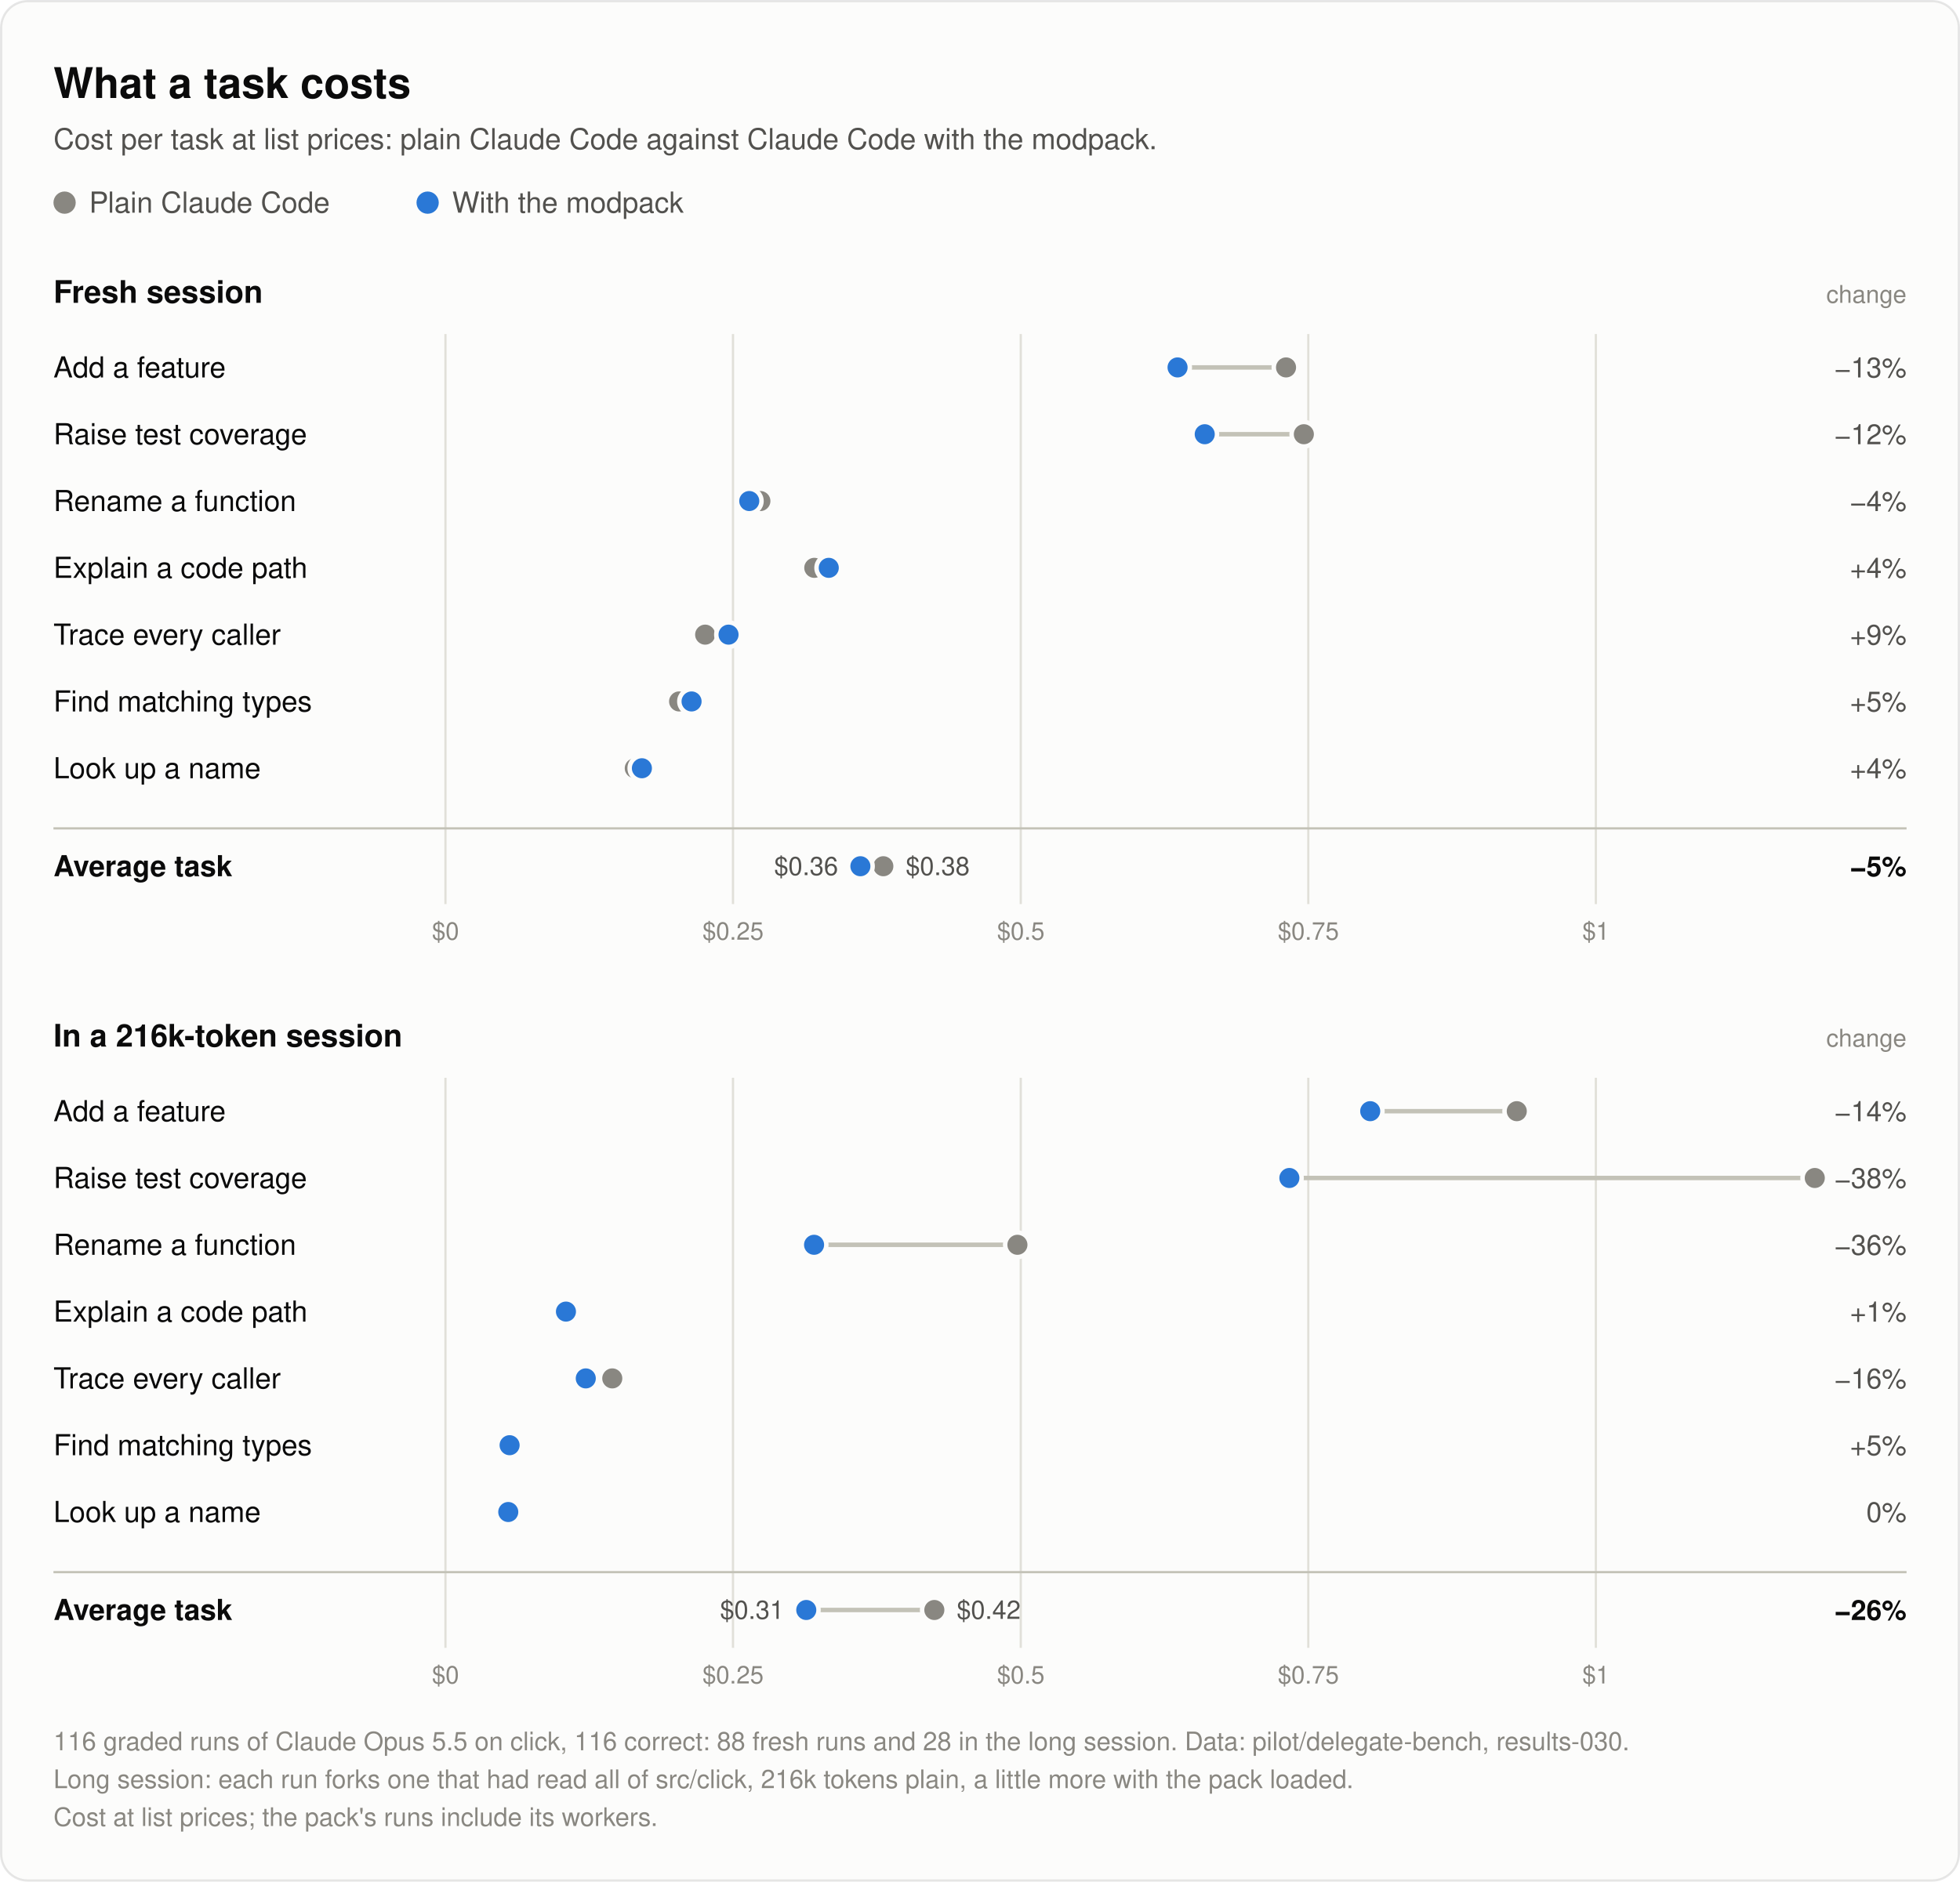
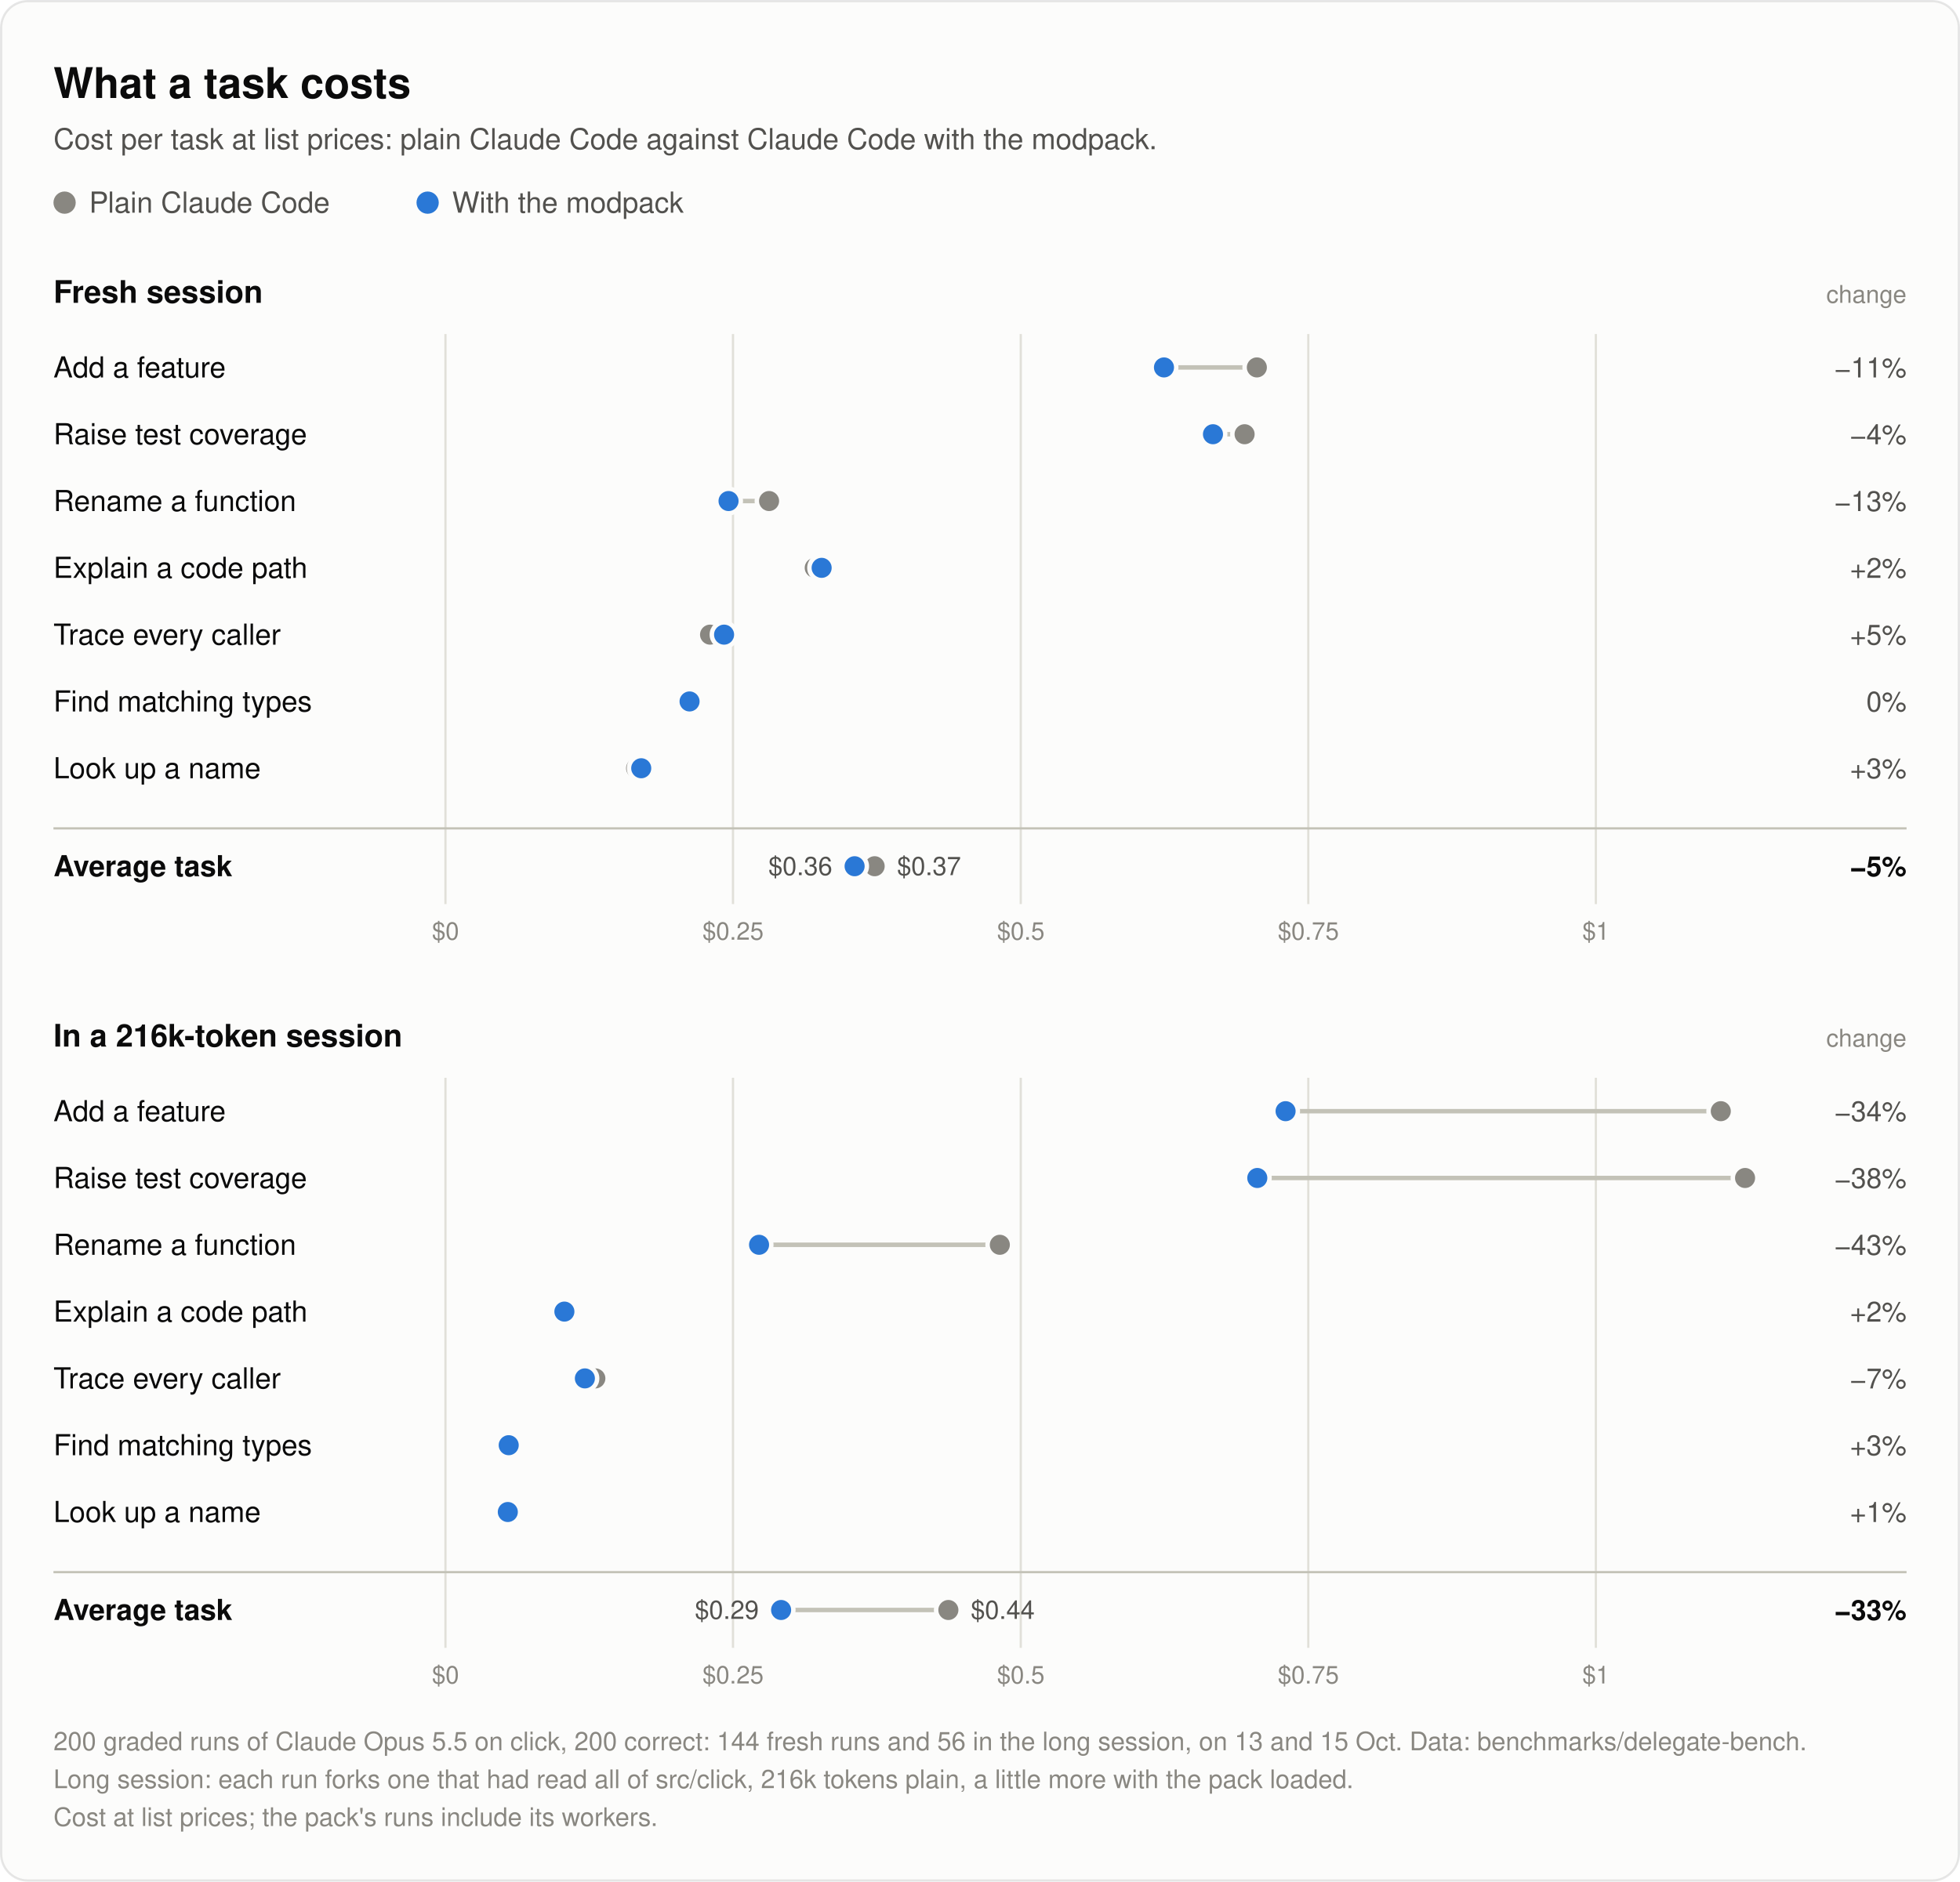
<svg xmlns="http://www.w3.org/2000/svg" width="880" height="845" viewBox="0 0 880 845" role="img" font-family="-apple-system, BlinkMacSystemFont, 'Segoe UI', Helvetica, Arial, sans-serif">
  <rect x="0.5" y="0.5" width="879" height="844" rx="12" fill="#fcfcfb" stroke="rgba(11,11,11,0.10)" />
  <text x="24.0" y="44.0" font-size="19" font-weight="600" fill="#0b0b0b" text-anchor="start">What a task costs</text>
  <text x="24.0" y="67.0" font-size="13" font-weight="400" fill="#52514e" text-anchor="start">Cost per task at list prices: plain Claude Code against Claude Code with the modpack.</text>
  <circle cx="29" cy="91" r="5" fill="#898781" />
  <text x="40.0" y="95.5" font-size="13" font-weight="400" fill="#52514e" text-anchor="start">Plain Claude Code</text>
  <circle cx="192.0" cy="91" r="5" fill="#2a78d6" />
  <text x="203.0" y="95.5" font-size="13" font-weight="400" fill="#52514e" text-anchor="start">With the modpack</text>
  <text x="24.0" y="136.0" font-size="14" font-weight="600" fill="#0b0b0b" text-anchor="start">Fresh session</text>
  <text x="856.0" y="136.0" font-size="11" font-weight="400" fill="#898781" text-anchor="end">change</text>
  <line x1="200.0" y1="150" x2="200.0" y2="406" stroke="#e1e0d9" stroke-width="1" />
  <text x="200.0" y="422.0" font-size="11" font-weight="400" fill="#898781" text-anchor="middle" style="font-variant-numeric: tabular-nums">$0</text>
  <line x1="329.1" y1="150" x2="329.1" y2="406" stroke="#e1e0d9" stroke-width="1" />
  <text x="329.1" y="422.0" font-size="11" font-weight="400" fill="#898781" text-anchor="middle" style="font-variant-numeric: tabular-nums">$0.25</text>
  <line x1="458.3" y1="150" x2="458.3" y2="406" stroke="#e1e0d9" stroke-width="1" />
  <text x="458.3" y="422.0" font-size="11" font-weight="400" fill="#898781" text-anchor="middle" style="font-variant-numeric: tabular-nums">$0.5</text>
  <line x1="587.4" y1="150" x2="587.4" y2="406" stroke="#e1e0d9" stroke-width="1" />
  <text x="587.4" y="422.0" font-size="11" font-weight="400" fill="#898781" text-anchor="middle" style="font-variant-numeric: tabular-nums">$0.75</text>
  <line x1="716.5" y1="150" x2="716.5" y2="406" stroke="#e1e0d9" stroke-width="1" />
  <text x="716.5" y="422.0" font-size="11" font-weight="400" fill="#898781" text-anchor="middle" style="font-variant-numeric: tabular-nums">$1</text>
  <line x1="24" y1="372.0" x2="856" y2="372.0" stroke="#c3c2b7" stroke-width="1" />
  <text x="24.0" y="169.5" font-size="13" font-weight="400" fill="#0b0b0b" text-anchor="start">Add a feature</text>
-   <line x1="577.4" y1="165.0" x2="528.7" y2="165.0" stroke="#c3c2b7" stroke-width="2" stroke-linecap="round" />
-   <circle cx="577.4" cy="165.0" r="5.5" fill="#898781" stroke="#fcfcfb" stroke-width="2" />
-   <circle cx="528.7" cy="165.0" r="5.5" fill="#2a78d6" stroke="#fcfcfb" stroke-width="2" />
-   <text x="856.0" y="169.5" font-size="12.5" font-weight="400" fill="#52514e" text-anchor="end" style="font-variant-numeric: tabular-nums">−13%</text>
+   <line x1="564.3" y1="165.0" x2="522.6" y2="165.0" stroke="#c3c2b7" stroke-width="2" stroke-linecap="round" />
+   <circle cx="564.3" cy="165.0" r="5.5" fill="#898781" stroke="#fcfcfb" stroke-width="2" />
+   <circle cx="522.6" cy="165.0" r="5.5" fill="#2a78d6" stroke="#fcfcfb" stroke-width="2" />
+   <text x="856.0" y="169.5" font-size="12.5" font-weight="400" fill="#52514e" text-anchor="end" style="font-variant-numeric: tabular-nums">−11%</text>
  <text x="24.0" y="199.5" font-size="13" font-weight="400" fill="#0b0b0b" text-anchor="start">Raise test coverage</text>
-   <line x1="585.4" y1="195.0" x2="540.9" y2="195.0" stroke="#c3c2b7" stroke-width="2" stroke-linecap="round" />
-   <circle cx="585.4" cy="195.0" r="5.5" fill="#898781" stroke="#fcfcfb" stroke-width="2" />
-   <circle cx="540.9" cy="195.0" r="5.5" fill="#2a78d6" stroke="#fcfcfb" stroke-width="2" />
-   <text x="856.0" y="199.5" font-size="12.5" font-weight="400" fill="#52514e" text-anchor="end" style="font-variant-numeric: tabular-nums">−12%</text>
+   <line x1="558.8" y1="195.0" x2="544.6" y2="195.0" stroke="#c3c2b7" stroke-width="2" stroke-linecap="round" />
+   <circle cx="558.8" cy="195.0" r="5.5" fill="#898781" stroke="#fcfcfb" stroke-width="2" />
+   <circle cx="544.6" cy="195.0" r="5.5" fill="#2a78d6" stroke="#fcfcfb" stroke-width="2" />
+   <text x="856.0" y="199.5" font-size="12.5" font-weight="400" fill="#52514e" text-anchor="end" style="font-variant-numeric: tabular-nums">−4%</text>
  <text x="24.0" y="229.5" font-size="13" font-weight="400" fill="#0b0b0b" text-anchor="start">Rename a function</text>
-   <line x1="341.4" y1="225.0" x2="336.4" y2="225.0" stroke="#c3c2b7" stroke-width="2" stroke-linecap="round" />
-   <circle cx="341.4" cy="225.0" r="5.5" fill="#898781" stroke="#fcfcfb" stroke-width="2" />
-   <circle cx="336.4" cy="225.0" r="5.5" fill="#2a78d6" stroke="#fcfcfb" stroke-width="2" />
-   <text x="856.0" y="229.5" font-size="12.5" font-weight="400" fill="#52514e" text-anchor="end" style="font-variant-numeric: tabular-nums">−4%</text>
+   <line x1="345.3" y1="225.0" x2="327.1" y2="225.0" stroke="#c3c2b7" stroke-width="2" stroke-linecap="round" />
+   <circle cx="345.3" cy="225.0" r="5.5" fill="#898781" stroke="#fcfcfb" stroke-width="2" />
+   <circle cx="327.1" cy="225.0" r="5.5" fill="#2a78d6" stroke="#fcfcfb" stroke-width="2" />
+   <text x="856.0" y="229.5" font-size="12.5" font-weight="400" fill="#52514e" text-anchor="end" style="font-variant-numeric: tabular-nums">−13%</text>
  <text x="24.0" y="259.5" font-size="13" font-weight="400" fill="#0b0b0b" text-anchor="start">Explain a code path</text>
-   <line x1="365.6" y1="255.0" x2="372.1" y2="255.0" stroke="#c3c2b7" stroke-width="2" stroke-linecap="round" />
-   <circle cx="365.6" cy="255.0" r="5.5" fill="#898781" stroke="#fcfcfb" stroke-width="2" />
-   <circle cx="372.1" cy="255.0" r="5.5" fill="#2a78d6" stroke="#fcfcfb" stroke-width="2" />
-   <text x="856.0" y="259.5" font-size="12.5" font-weight="400" fill="#52514e" text-anchor="end" style="font-variant-numeric: tabular-nums">+4%</text>
+   <line x1="365.8" y1="255.0" x2="368.9" y2="255.0" stroke="#c3c2b7" stroke-width="2" stroke-linecap="round" />
+   <circle cx="365.8" cy="255.0" r="5.5" fill="#898781" stroke="#fcfcfb" stroke-width="2" />
+   <circle cx="368.9" cy="255.0" r="5.5" fill="#2a78d6" stroke="#fcfcfb" stroke-width="2" />
+   <text x="856.0" y="259.5" font-size="12.5" font-weight="400" fill="#52514e" text-anchor="end" style="font-variant-numeric: tabular-nums">+2%</text>
  <text x="24.0" y="289.5" font-size="13" font-weight="400" fill="#0b0b0b" text-anchor="start">Trace every caller</text>
-   <line x1="316.6" y1="285.0" x2="327.1" y2="285.0" stroke="#c3c2b7" stroke-width="2" stroke-linecap="round" />
-   <circle cx="316.6" cy="285.0" r="5.5" fill="#898781" stroke="#fcfcfb" stroke-width="2" />
-   <circle cx="327.1" cy="285.0" r="5.5" fill="#2a78d6" stroke="#fcfcfb" stroke-width="2" />
-   <text x="856.0" y="289.5" font-size="12.5" font-weight="400" fill="#52514e" text-anchor="end" style="font-variant-numeric: tabular-nums">+9%</text>
+   <line x1="318.8" y1="285.0" x2="325.1" y2="285.0" stroke="#c3c2b7" stroke-width="2" stroke-linecap="round" />
+   <circle cx="318.8" cy="285.0" r="5.5" fill="#898781" stroke="#fcfcfb" stroke-width="2" />
+   <circle cx="325.1" cy="285.0" r="5.5" fill="#2a78d6" stroke="#fcfcfb" stroke-width="2" />
+   <text x="856.0" y="289.5" font-size="12.5" font-weight="400" fill="#52514e" text-anchor="end" style="font-variant-numeric: tabular-nums">+5%</text>
  <text x="24.0" y="319.5" font-size="13" font-weight="400" fill="#0b0b0b" text-anchor="start">Find matching types</text>
-   <line x1="304.9" y1="315.0" x2="310.5" y2="315.0" stroke="#c3c2b7" stroke-width="2" stroke-linecap="round" />
-   <circle cx="304.9" cy="315.0" r="5.5" fill="#898781" stroke="#fcfcfb" stroke-width="2" />
-   <circle cx="310.5" cy="315.0" r="5.5" fill="#2a78d6" stroke="#fcfcfb" stroke-width="2" />
-   <text x="856.0" y="319.5" font-size="12.5" font-weight="400" fill="#52514e" text-anchor="end" style="font-variant-numeric: tabular-nums">+5%</text>
+   <line x1="310.1" y1="315.0" x2="309.6" y2="315.0" stroke="#c3c2b7" stroke-width="2" stroke-linecap="round" />
+   <circle cx="310.1" cy="315.0" r="5.5" fill="#898781" stroke="#fcfcfb" stroke-width="2" />
+   <circle cx="309.6" cy="315.0" r="5.5" fill="#2a78d6" stroke="#fcfcfb" stroke-width="2" />
+   <text x="856.0" y="319.5" font-size="12.5" font-weight="400" fill="#52514e" text-anchor="end" style="font-variant-numeric: tabular-nums">0%</text>
  <text x="24.0" y="349.5" font-size="13" font-weight="400" fill="#0b0b0b" text-anchor="start">Look up a name</text>
-   <line x1="285.0" y1="345.0" x2="288.2" y2="345.0" stroke="#c3c2b7" stroke-width="2" stroke-linecap="round" />
-   <circle cx="285.0" cy="345.0" r="5.5" fill="#898781" stroke="#fcfcfb" stroke-width="2" />
-   <circle cx="288.2" cy="345.0" r="5.5" fill="#2a78d6" stroke="#fcfcfb" stroke-width="2" />
-   <text x="856.0" y="349.5" font-size="12.5" font-weight="400" fill="#52514e" text-anchor="end" style="font-variant-numeric: tabular-nums">+4%</text>
+   <line x1="285.6" y1="345.0" x2="287.9" y2="345.0" stroke="#c3c2b7" stroke-width="2" stroke-linecap="round" />
+   <circle cx="285.6" cy="345.0" r="5.5" fill="#898781" stroke="#fcfcfb" stroke-width="2" />
+   <circle cx="287.9" cy="345.0" r="5.5" fill="#2a78d6" stroke="#fcfcfb" stroke-width="2" />
+   <text x="856.0" y="349.5" font-size="12.5" font-weight="400" fill="#52514e" text-anchor="end" style="font-variant-numeric: tabular-nums">+3%</text>
  <text x="24.0" y="393.5" font-size="13" font-weight="600" fill="#0b0b0b" text-anchor="start">Average task</text>
-   <line x1="396.6" y1="389.0" x2="386.3" y2="389.0" stroke="#c3c2b7" stroke-width="2" stroke-linecap="round" />
-   <circle cx="396.6" cy="389.0" r="5.5" fill="#898781" stroke="#fcfcfb" stroke-width="2" />
-   <circle cx="386.3" cy="389.0" r="5.5" fill="#2a78d6" stroke="#fcfcfb" stroke-width="2" />
+   <line x1="392.7" y1="389.0" x2="383.7" y2="389.0" stroke="#c3c2b7" stroke-width="2" stroke-linecap="round" />
+   <circle cx="392.7" cy="389.0" r="5.5" fill="#898781" stroke="#fcfcfb" stroke-width="2" />
+   <circle cx="383.7" cy="389.0" r="5.5" fill="#2a78d6" stroke="#fcfcfb" stroke-width="2" />
  <text x="856.0" y="393.5" font-size="12.5" font-weight="600" fill="#0b0b0b" text-anchor="end" style="font-variant-numeric: tabular-nums">−5%</text>
-   <text x="376.3" y="393.0" font-size="11.5" font-weight="400" fill="#52514e" text-anchor="end" style="font-variant-numeric: tabular-nums">$0.36</text>
-   <text x="406.6" y="393.0" font-size="11.5" font-weight="400" fill="#52514e" text-anchor="start" style="font-variant-numeric: tabular-nums">$0.38</text>
+   <text x="373.7" y="393.0" font-size="11.5" font-weight="400" fill="#52514e" text-anchor="end" style="font-variant-numeric: tabular-nums">$0.36</text>
+   <text x="402.7" y="393.0" font-size="11.5" font-weight="400" fill="#52514e" text-anchor="start" style="font-variant-numeric: tabular-nums">$0.37</text>
  <text x="24.0" y="470.0" font-size="14" font-weight="600" fill="#0b0b0b" text-anchor="start">In a 216k-token session</text>
  <text x="856.0" y="470.0" font-size="11" font-weight="400" fill="#898781" text-anchor="end">change</text>
  <line x1="200.0" y1="484" x2="200.0" y2="740" stroke="#e1e0d9" stroke-width="1" />
  <text x="200.0" y="756.0" font-size="11" font-weight="400" fill="#898781" text-anchor="middle" style="font-variant-numeric: tabular-nums">$0</text>
  <line x1="329.1" y1="484" x2="329.1" y2="740" stroke="#e1e0d9" stroke-width="1" />
  <text x="329.1" y="756.0" font-size="11" font-weight="400" fill="#898781" text-anchor="middle" style="font-variant-numeric: tabular-nums">$0.25</text>
  <line x1="458.3" y1="484" x2="458.3" y2="740" stroke="#e1e0d9" stroke-width="1" />
  <text x="458.3" y="756.0" font-size="11" font-weight="400" fill="#898781" text-anchor="middle" style="font-variant-numeric: tabular-nums">$0.5</text>
  <line x1="587.4" y1="484" x2="587.4" y2="740" stroke="#e1e0d9" stroke-width="1" />
  <text x="587.4" y="756.0" font-size="11" font-weight="400" fill="#898781" text-anchor="middle" style="font-variant-numeric: tabular-nums">$0.75</text>
  <line x1="716.5" y1="484" x2="716.5" y2="740" stroke="#e1e0d9" stroke-width="1" />
  <text x="716.5" y="756.0" font-size="11" font-weight="400" fill="#898781" text-anchor="middle" style="font-variant-numeric: tabular-nums">$1</text>
  <line x1="24" y1="706.0" x2="856" y2="706.0" stroke="#c3c2b7" stroke-width="1" />
  <text x="24.0" y="503.5" font-size="13" font-weight="400" fill="#0b0b0b" text-anchor="start">Add a feature</text>
-   <line x1="681.0" y1="499.0" x2="615.2" y2="499.0" stroke="#c3c2b7" stroke-width="2" stroke-linecap="round" />
-   <circle cx="681.0" cy="499.0" r="5.5" fill="#898781" stroke="#fcfcfb" stroke-width="2" />
-   <circle cx="615.2" cy="499.0" r="5.5" fill="#2a78d6" stroke="#fcfcfb" stroke-width="2" />
-   <text x="856.0" y="503.5" font-size="12.5" font-weight="400" fill="#52514e" text-anchor="end" style="font-variant-numeric: tabular-nums">−14%</text>
+   <line x1="772.6" y1="499.0" x2="577.2" y2="499.0" stroke="#c3c2b7" stroke-width="2" stroke-linecap="round" />
+   <circle cx="772.6" cy="499.0" r="5.5" fill="#898781" stroke="#fcfcfb" stroke-width="2" />
+   <circle cx="577.2" cy="499.0" r="5.5" fill="#2a78d6" stroke="#fcfcfb" stroke-width="2" />
+   <text x="856.0" y="503.5" font-size="12.5" font-weight="400" fill="#52514e" text-anchor="end" style="font-variant-numeric: tabular-nums">−34%</text>
  <text x="24.0" y="533.5" font-size="13" font-weight="400" fill="#0b0b0b" text-anchor="start">Raise test coverage</text>
-   <line x1="814.8" y1="529.0" x2="578.9" y2="529.0" stroke="#c3c2b7" stroke-width="2" stroke-linecap="round" />
-   <circle cx="814.8" cy="529.0" r="5.5" fill="#898781" stroke="#fcfcfb" stroke-width="2" />
-   <circle cx="578.9" cy="529.0" r="5.5" fill="#2a78d6" stroke="#fcfcfb" stroke-width="2" />
+   <line x1="783.5" y1="529.0" x2="564.5" y2="529.0" stroke="#c3c2b7" stroke-width="2" stroke-linecap="round" />
+   <circle cx="783.5" cy="529.0" r="5.5" fill="#898781" stroke="#fcfcfb" stroke-width="2" />
+   <circle cx="564.5" cy="529.0" r="5.5" fill="#2a78d6" stroke="#fcfcfb" stroke-width="2" />
  <text x="856.0" y="533.5" font-size="12.5" font-weight="400" fill="#52514e" text-anchor="end" style="font-variant-numeric: tabular-nums">−38%</text>
  <text x="24.0" y="563.5" font-size="13" font-weight="400" fill="#0b0b0b" text-anchor="start">Rename a function</text>
-   <line x1="456.8" y1="559.0" x2="365.5" y2="559.0" stroke="#c3c2b7" stroke-width="2" stroke-linecap="round" />
-   <circle cx="456.8" cy="559.0" r="5.5" fill="#898781" stroke="#fcfcfb" stroke-width="2" />
-   <circle cx="365.5" cy="559.0" r="5.5" fill="#2a78d6" stroke="#fcfcfb" stroke-width="2" />
-   <text x="856.0" y="563.5" font-size="12.5" font-weight="400" fill="#52514e" text-anchor="end" style="font-variant-numeric: tabular-nums">−36%</text>
+   <line x1="448.9" y1="559.0" x2="340.8" y2="559.0" stroke="#c3c2b7" stroke-width="2" stroke-linecap="round" />
+   <circle cx="448.9" cy="559.0" r="5.5" fill="#898781" stroke="#fcfcfb" stroke-width="2" />
+   <circle cx="340.8" cy="559.0" r="5.5" fill="#2a78d6" stroke="#fcfcfb" stroke-width="2" />
+   <text x="856.0" y="563.5" font-size="12.5" font-weight="400" fill="#52514e" text-anchor="end" style="font-variant-numeric: tabular-nums">−43%</text>
  <text x="24.0" y="593.5" font-size="13" font-weight="400" fill="#0b0b0b" text-anchor="start">Explain a code path</text>
-   <line x1="253.5" y1="589.0" x2="254.1" y2="589.0" stroke="#c3c2b7" stroke-width="2" stroke-linecap="round" />
-   <circle cx="253.5" cy="589.0" r="5.5" fill="#898781" stroke="#fcfcfb" stroke-width="2" />
-   <circle cx="254.1" cy="589.0" r="5.5" fill="#2a78d6" stroke="#fcfcfb" stroke-width="2" />
-   <text x="856.0" y="593.5" font-size="12.5" font-weight="400" fill="#52514e" text-anchor="end" style="font-variant-numeric: tabular-nums">+1%</text>
+   <line x1="252.6" y1="589.0" x2="253.4" y2="589.0" stroke="#c3c2b7" stroke-width="2" stroke-linecap="round" />
+   <circle cx="252.6" cy="589.0" r="5.5" fill="#898781" stroke="#fcfcfb" stroke-width="2" />
+   <circle cx="253.4" cy="589.0" r="5.5" fill="#2a78d6" stroke="#fcfcfb" stroke-width="2" />
+   <text x="856.0" y="593.5" font-size="12.5" font-weight="400" fill="#52514e" text-anchor="end" style="font-variant-numeric: tabular-nums">+2%</text>
  <text x="24.0" y="623.5" font-size="13" font-weight="400" fill="#0b0b0b" text-anchor="start">Trace every caller</text>
-   <line x1="274.9" y1="619.0" x2="263.0" y2="619.0" stroke="#c3c2b7" stroke-width="2" stroke-linecap="round" />
-   <circle cx="274.9" cy="619.0" r="5.5" fill="#898781" stroke="#fcfcfb" stroke-width="2" />
-   <circle cx="263.0" cy="619.0" r="5.5" fill="#2a78d6" stroke="#fcfcfb" stroke-width="2" />
-   <text x="856.0" y="623.5" font-size="12.5" font-weight="400" fill="#52514e" text-anchor="end" style="font-variant-numeric: tabular-nums">−16%</text>
+   <line x1="267.3" y1="619.0" x2="262.6" y2="619.0" stroke="#c3c2b7" stroke-width="2" stroke-linecap="round" />
+   <circle cx="267.3" cy="619.0" r="5.5" fill="#898781" stroke="#fcfcfb" stroke-width="2" />
+   <circle cx="262.6" cy="619.0" r="5.5" fill="#2a78d6" stroke="#fcfcfb" stroke-width="2" />
+   <text x="856.0" y="623.5" font-size="12.5" font-weight="400" fill="#52514e" text-anchor="end" style="font-variant-numeric: tabular-nums">−7%</text>
  <text x="24.0" y="653.5" font-size="13" font-weight="400" fill="#0b0b0b" text-anchor="start">Find matching types</text>
-   <line x1="227.6" y1="649.0" x2="228.8" y2="649.0" stroke="#c3c2b7" stroke-width="2" stroke-linecap="round" />
-   <circle cx="227.6" cy="649.0" r="5.5" fill="#898781" stroke="#fcfcfb" stroke-width="2" />
-   <circle cx="228.8" cy="649.0" r="5.5" fill="#2a78d6" stroke="#fcfcfb" stroke-width="2" />
-   <text x="856.0" y="653.5" font-size="12.5" font-weight="400" fill="#52514e" text-anchor="end" style="font-variant-numeric: tabular-nums">+5%</text>
+   <line x1="227.7" y1="649.0" x2="228.4" y2="649.0" stroke="#c3c2b7" stroke-width="2" stroke-linecap="round" />
+   <circle cx="227.7" cy="649.0" r="5.5" fill="#898781" stroke="#fcfcfb" stroke-width="2" />
+   <circle cx="228.4" cy="649.0" r="5.5" fill="#2a78d6" stroke="#fcfcfb" stroke-width="2" />
+   <text x="856.0" y="653.5" font-size="12.5" font-weight="400" fill="#52514e" text-anchor="end" style="font-variant-numeric: tabular-nums">+3%</text>
  <text x="24.0" y="683.5" font-size="13" font-weight="400" fill="#0b0b0b" text-anchor="start">Look up a name</text>
-   <line x1="228.0" y1="679.0" x2="228.2" y2="679.0" stroke="#c3c2b7" stroke-width="2" stroke-linecap="round" />
-   <circle cx="228.0" cy="679.0" r="5.5" fill="#898781" stroke="#fcfcfb" stroke-width="2" />
-   <circle cx="228.2" cy="679.0" r="5.5" fill="#2a78d6" stroke="#fcfcfb" stroke-width="2" />
-   <text x="856.0" y="683.5" font-size="12.5" font-weight="400" fill="#52514e" text-anchor="end" style="font-variant-numeric: tabular-nums">0%</text>
+   <line x1="227.8" y1="679.0" x2="228.0" y2="679.0" stroke="#c3c2b7" stroke-width="2" stroke-linecap="round" />
+   <circle cx="227.8" cy="679.0" r="5.5" fill="#898781" stroke="#fcfcfb" stroke-width="2" />
+   <circle cx="228.0" cy="679.0" r="5.5" fill="#2a78d6" stroke="#fcfcfb" stroke-width="2" />
+   <text x="856.0" y="683.5" font-size="12.5" font-weight="400" fill="#52514e" text-anchor="end" style="font-variant-numeric: tabular-nums">+1%</text>
  <text x="24.0" y="727.5" font-size="13" font-weight="600" fill="#0b0b0b" text-anchor="start">Average task</text>
-   <line x1="419.5" y1="723.0" x2="362.0" y2="723.0" stroke="#c3c2b7" stroke-width="2" stroke-linecap="round" />
-   <circle cx="419.5" cy="723.0" r="5.5" fill="#898781" stroke="#fcfcfb" stroke-width="2" />
-   <circle cx="362.0" cy="723.0" r="5.5" fill="#2a78d6" stroke="#fcfcfb" stroke-width="2" />
-   <text x="856.0" y="727.5" font-size="12.5" font-weight="600" fill="#0b0b0b" text-anchor="end" style="font-variant-numeric: tabular-nums">−26%</text>
-   <text x="352.0" y="727.0" font-size="11.5" font-weight="400" fill="#52514e" text-anchor="end" style="font-variant-numeric: tabular-nums">$0.31</text>
-   <text x="429.5" y="727.0" font-size="11.5" font-weight="400" fill="#52514e" text-anchor="start" style="font-variant-numeric: tabular-nums">$0.42</text>
-   <text x="24.0" y="786.0" font-size="11.5" font-weight="400" fill="#898781" text-anchor="start">116 graded runs of Claude Opus 5.5 on click, 116 correct: 88 fresh runs and 28 in the long session. Data: pilot/delegate-bench, results-030.</text>
+   <line x1="425.8" y1="723.0" x2="350.7" y2="723.0" stroke="#c3c2b7" stroke-width="2" stroke-linecap="round" />
+   <circle cx="425.8" cy="723.0" r="5.5" fill="#898781" stroke="#fcfcfb" stroke-width="2" />
+   <circle cx="350.7" cy="723.0" r="5.5" fill="#2a78d6" stroke="#fcfcfb" stroke-width="2" />
+   <text x="856.0" y="727.5" font-size="12.5" font-weight="600" fill="#0b0b0b" text-anchor="end" style="font-variant-numeric: tabular-nums">−33%</text>
+   <text x="340.7" y="727.0" font-size="11.5" font-weight="400" fill="#52514e" text-anchor="end" style="font-variant-numeric: tabular-nums">$0.29</text>
+   <text x="435.8" y="727.0" font-size="11.5" font-weight="400" fill="#52514e" text-anchor="start" style="font-variant-numeric: tabular-nums">$0.44</text>
+   <text x="24.0" y="786.0" font-size="11.5" font-weight="400" fill="#898781" text-anchor="start">200 graded runs of Claude Opus 5.5 on click, 200 correct: 144 fresh runs and 56 in the long session, on 13 and 15 Oct. Data: benchmarks/delegate-bench.</text>
  <text x="24.0" y="803.0" font-size="11.5" font-weight="400" fill="#898781" text-anchor="start">Long session: each run forks one that had read all of src/click, 216k tokens plain, a little more with the pack loaded.</text>
  <text x="24.0" y="820.0" font-size="11.5" font-weight="400" fill="#898781" text-anchor="start">Cost at list prices; the pack's runs include its workers.</text>
</svg>
